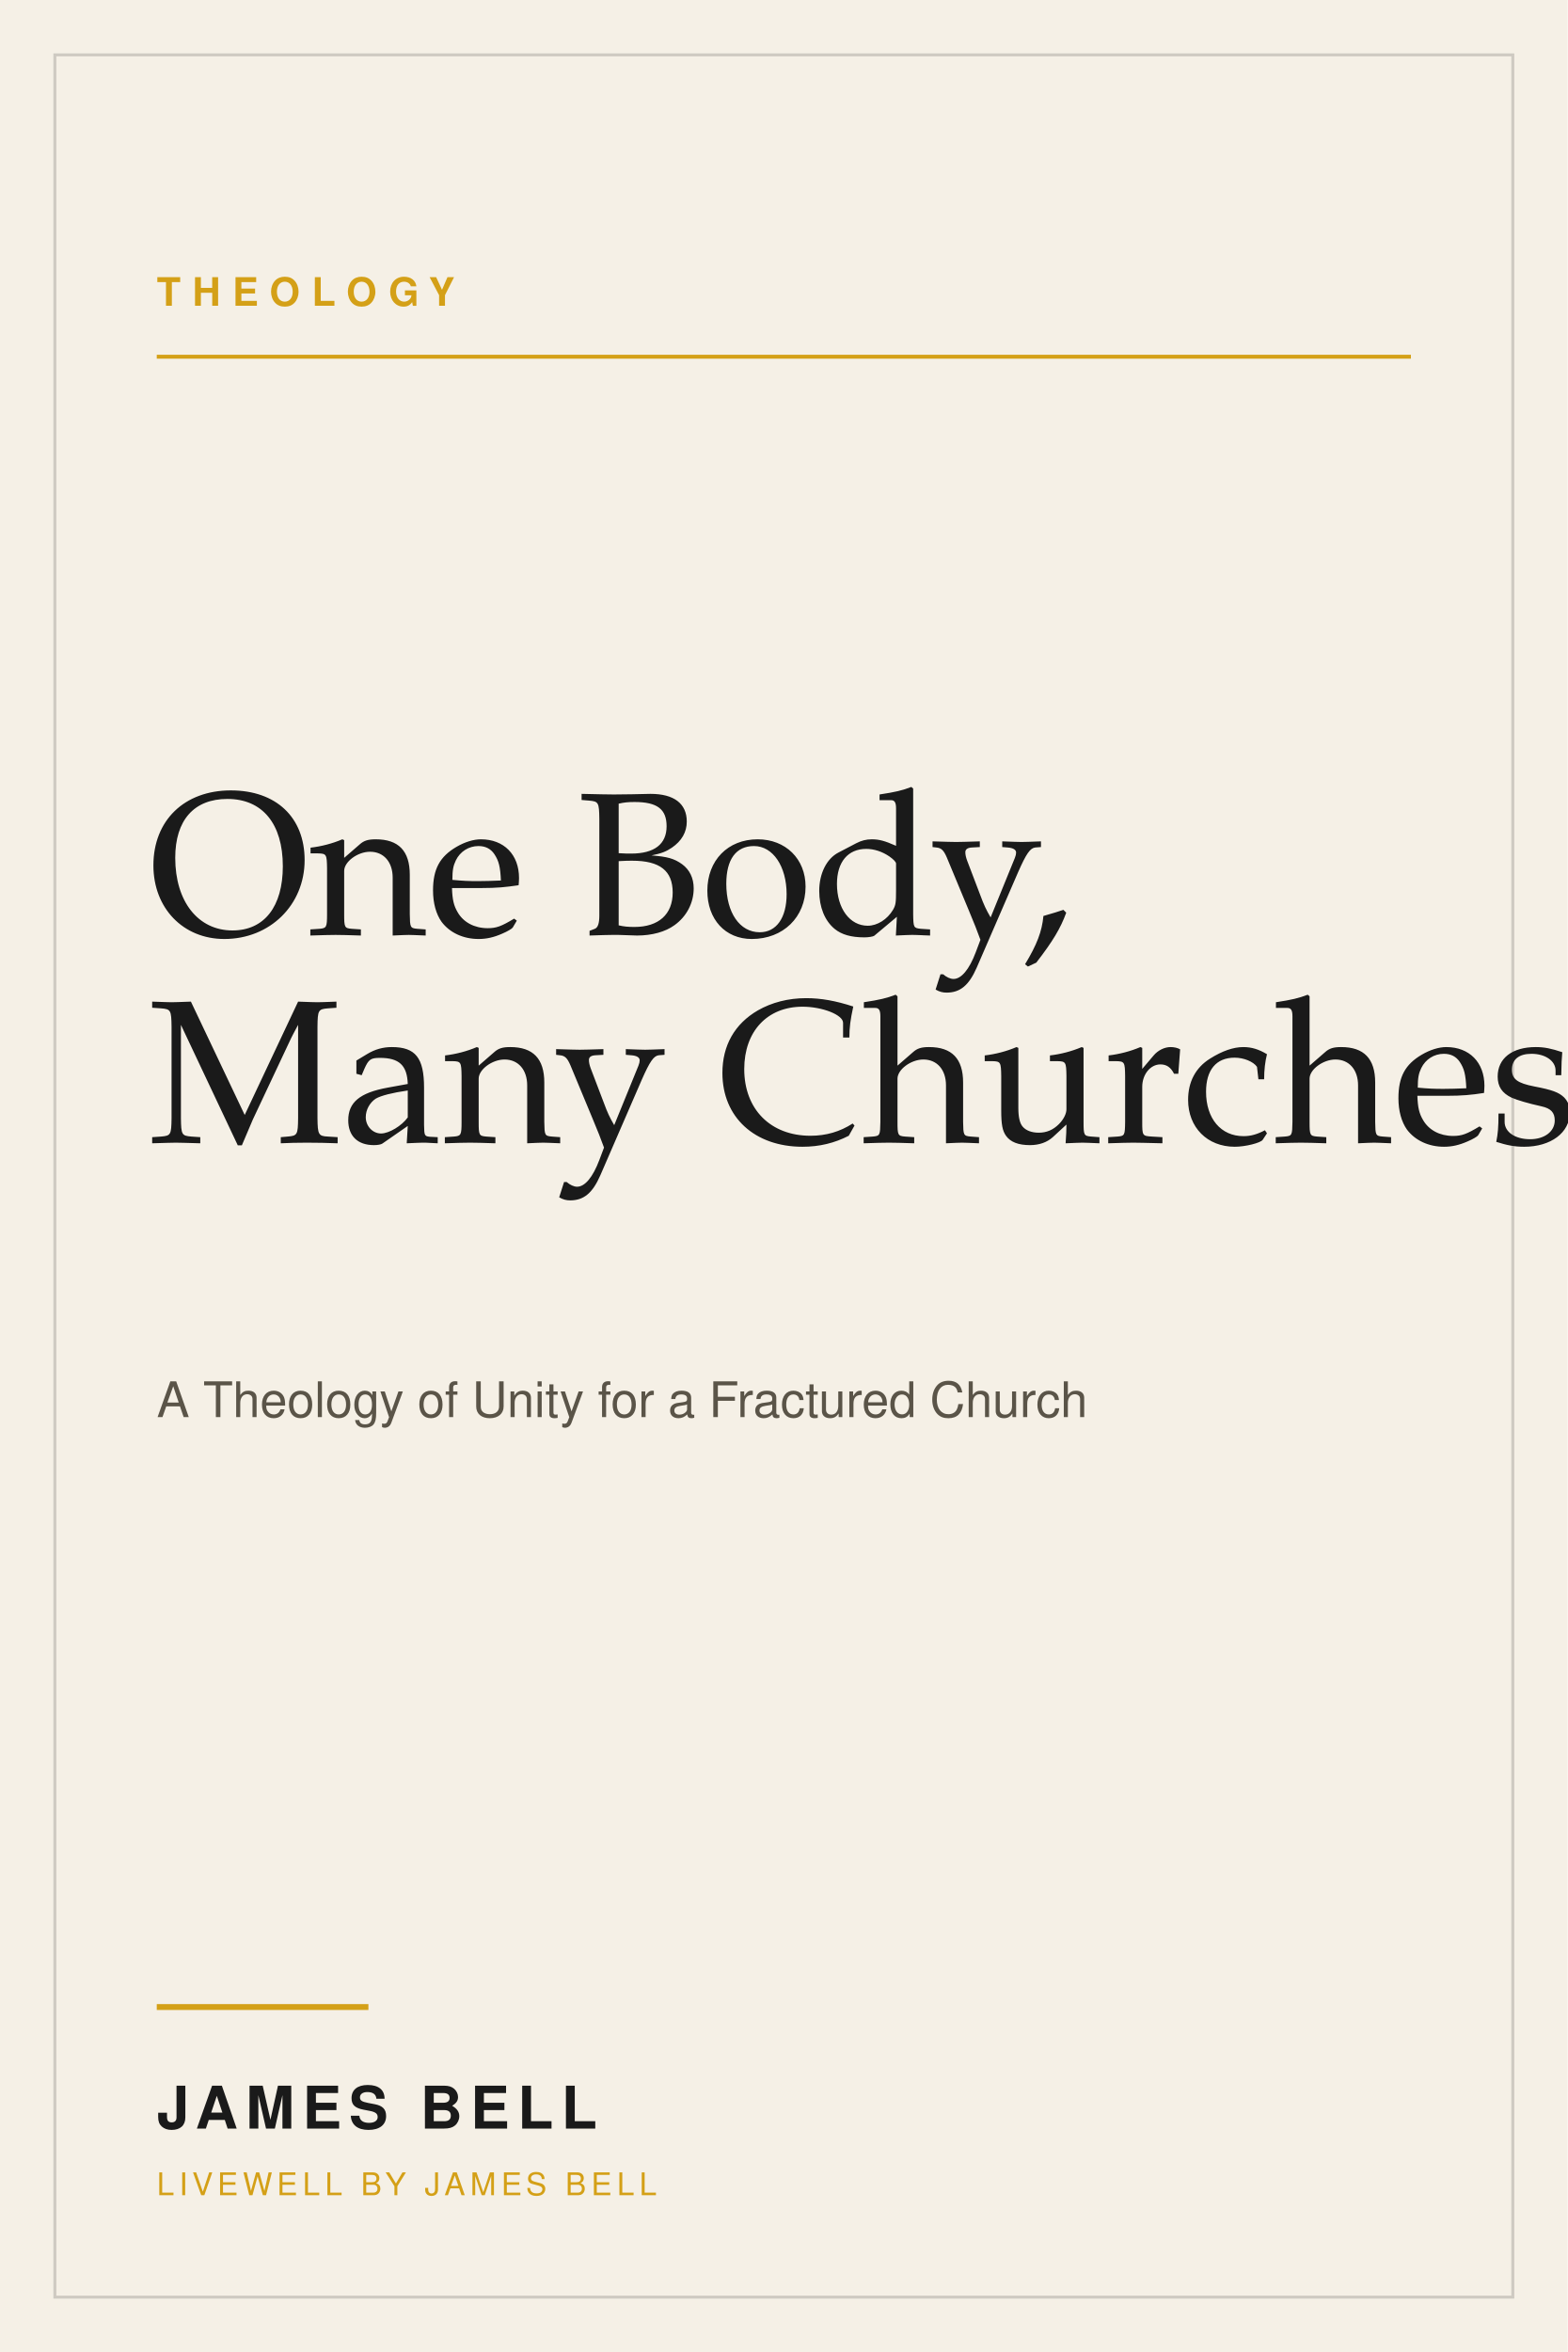
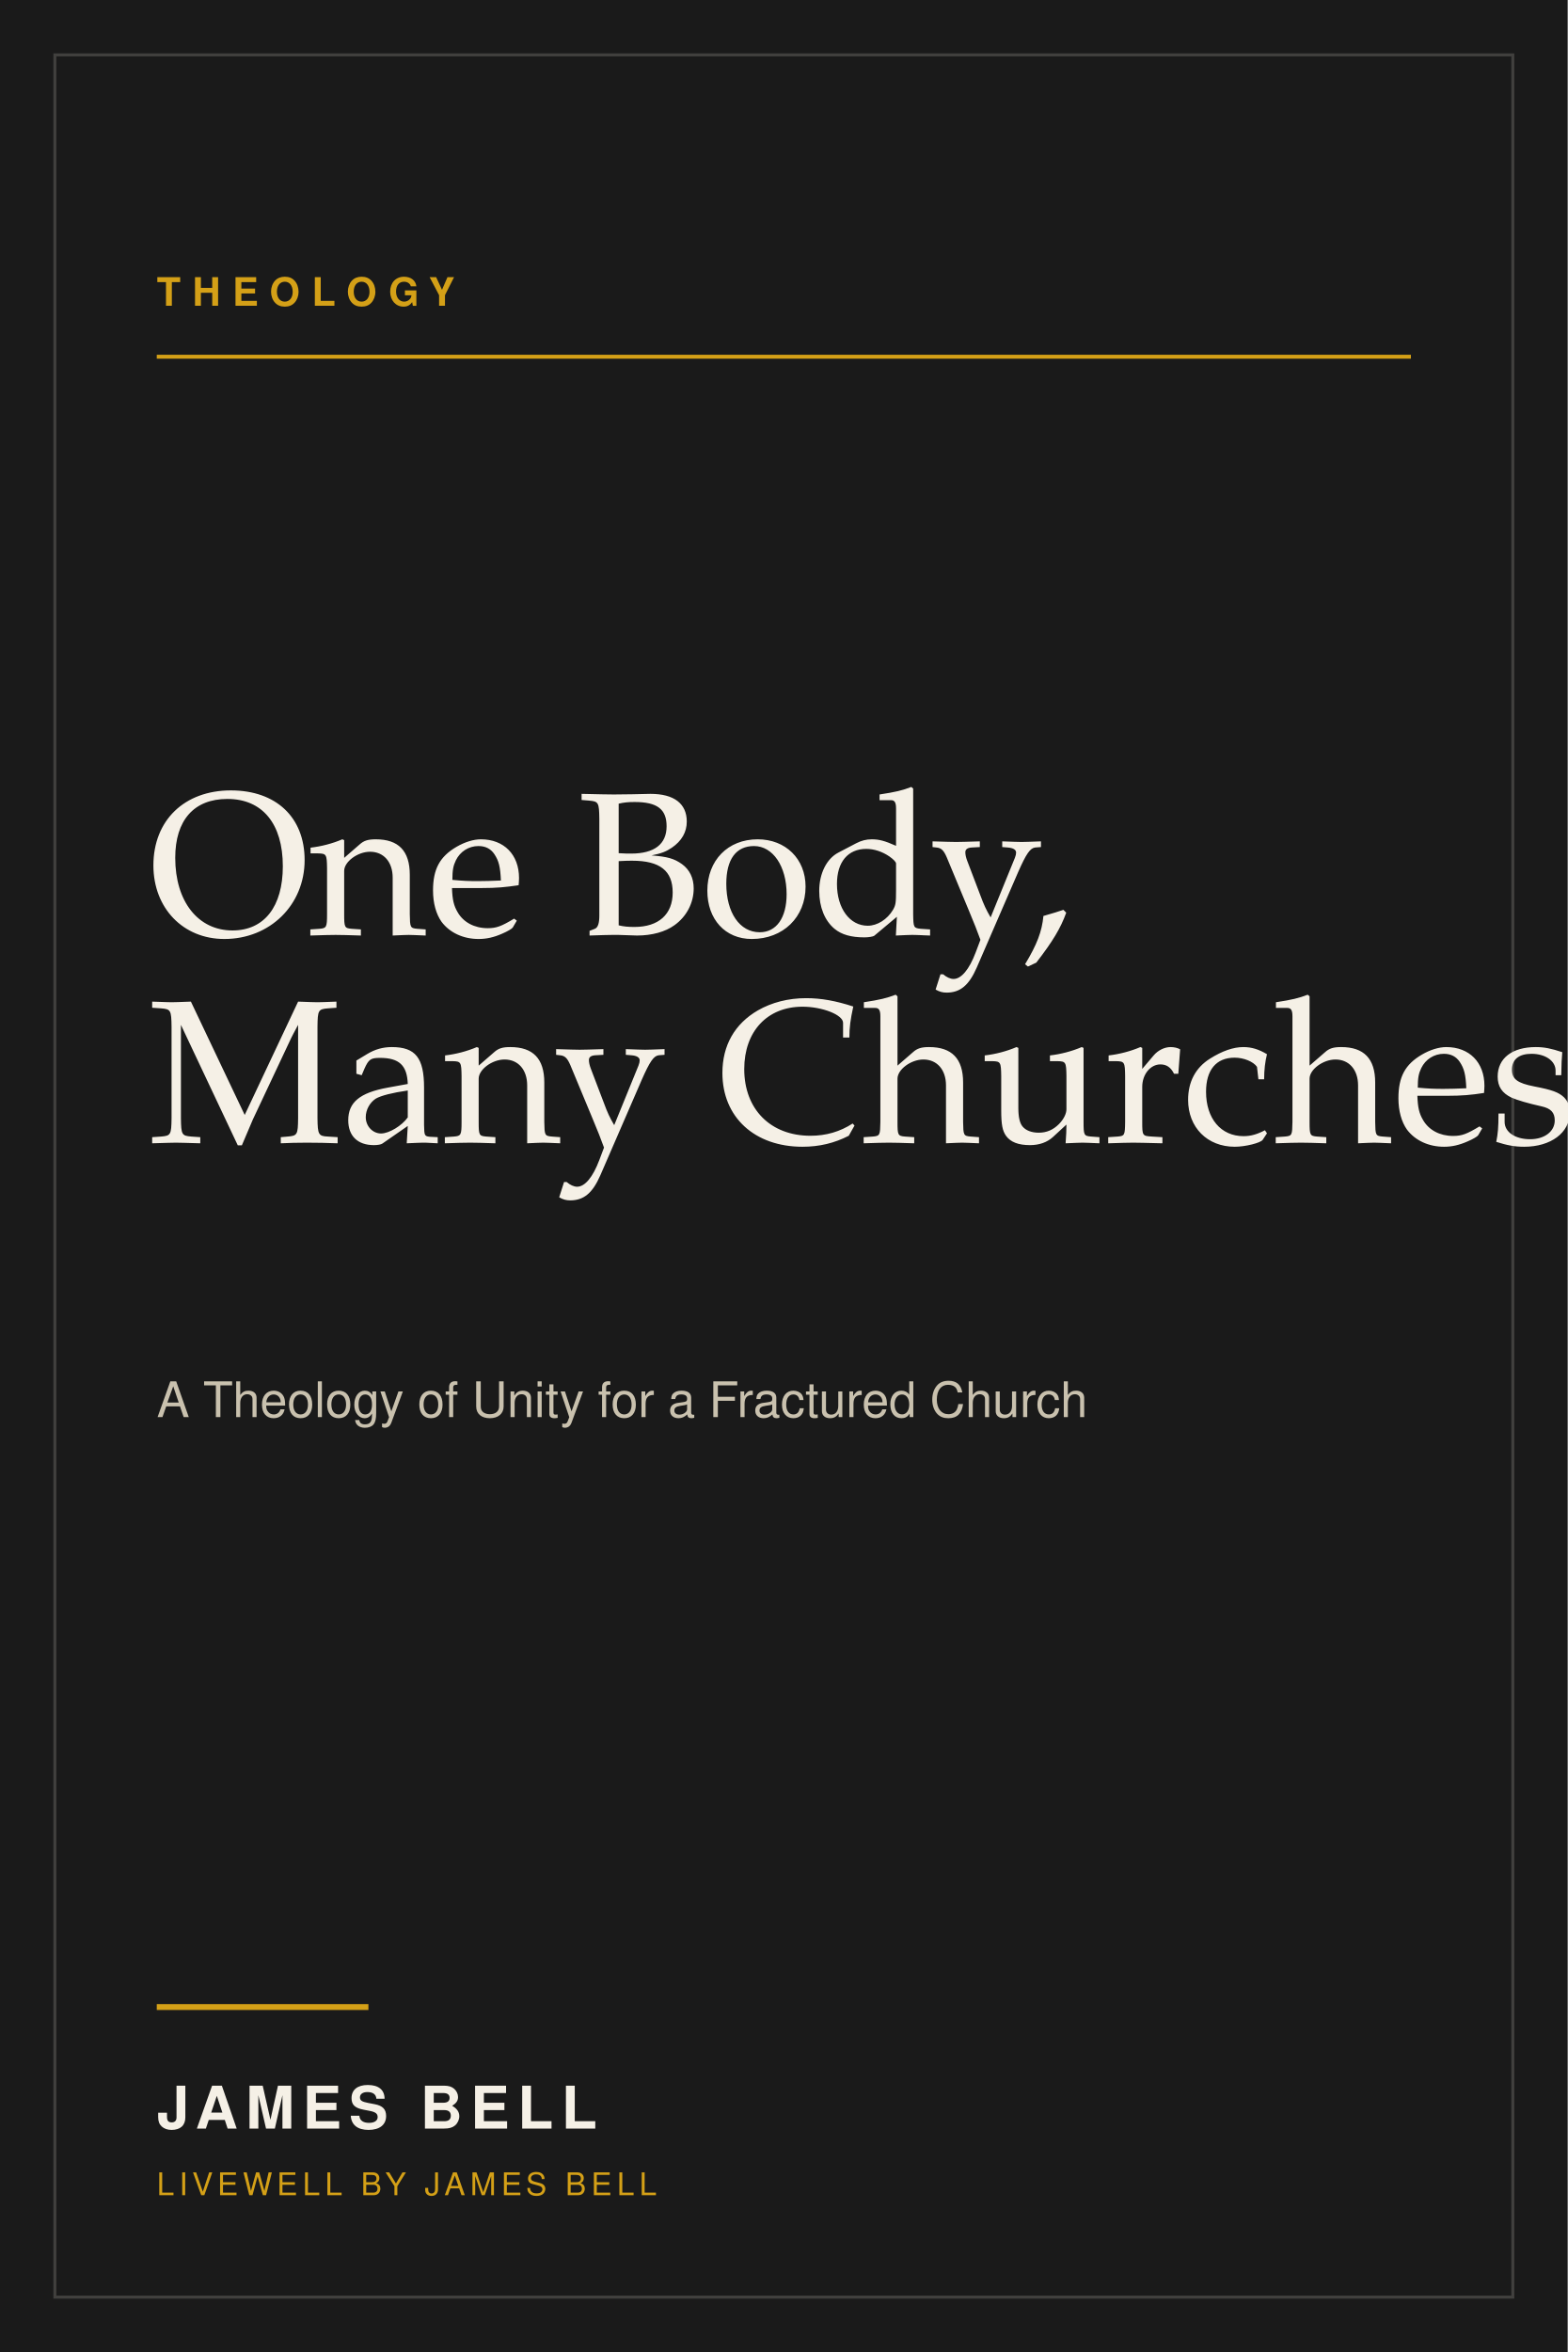
<svg xmlns="http://www.w3.org/2000/svg" width="800" height="1200" viewBox="0 0 800 1200" role="img" aria-label="One Body, Many Churches by James Bell">
-   <rect width="800" height="1200" fill="#F5F0E6" />
-   <rect x="28" y="28" width="744" height="1144" fill="none" stroke="#1A1A1A" stroke-width="1.5" opacity="0.18" />
+   <rect width="800" height="1200" fill="#1A1A1A" />
+   <rect x="28" y="28" width="744" height="1144" fill="none" stroke="#F5F0E6" stroke-width="1.5" opacity="0.18" />
  <text x="80" y="156" font-family="Helvetica, Arial, sans-serif" font-size="20" letter-spacing="6" font-weight="700" fill="#D4A017">THEOLOGY</text>
  <line x1="80" y1="182" x2="720" y2="182" stroke="#D4A017" stroke-width="2" />
-   <text x="76" y="477" font-family="Palatino, 'Palatino Linotype', Georgia, serif" font-size="104" font-weight="400" fill="#1A1A1A">One Body,</text>
-   <text x="76" y="583" font-family="Palatino, 'Palatino Linotype', Georgia, serif" font-size="104" font-weight="400" fill="#1A1A1A">Many Churches</text>
-   <text x="80" y="723" font-family="Helvetica, Arial, sans-serif" font-size="25" fill="#5A5448">A Theology of Unity for a Fractured Church</text>
+   <text x="76" y="477" font-family="Palatino, 'Palatino Linotype', Georgia, serif" font-size="104" font-weight="400" fill="#F5F0E6">One Body,</text>
+   <text x="76" y="583" font-family="Palatino, 'Palatino Linotype', Georgia, serif" font-size="104" font-weight="400" fill="#F5F0E6">Many Churches</text>
+   <text x="80" y="723" font-family="Helvetica, Arial, sans-serif" font-size="25" fill="#C9C1AE">A Theology of Unity for a Fractured Church</text>
  <line x1="80" y1="1024" x2="188" y2="1024" stroke="#D4A017" stroke-width="3" />
-   <text x="80" y="1086" font-family="Helvetica, Arial, sans-serif" font-size="30" letter-spacing="4" font-weight="700" fill="#1A1A1A">JAMES BELL</text>
+   <text x="80" y="1086" font-family="Helvetica, Arial, sans-serif" font-size="30" letter-spacing="4" font-weight="700" fill="#F5F0E6">JAMES BELL</text>
  <text x="80" y="1120" font-family="Helvetica, Arial, sans-serif" font-size="16" letter-spacing="2.5" fill="#D4A017">LIVEWELL BY JAMES BELL</text>
</svg>
